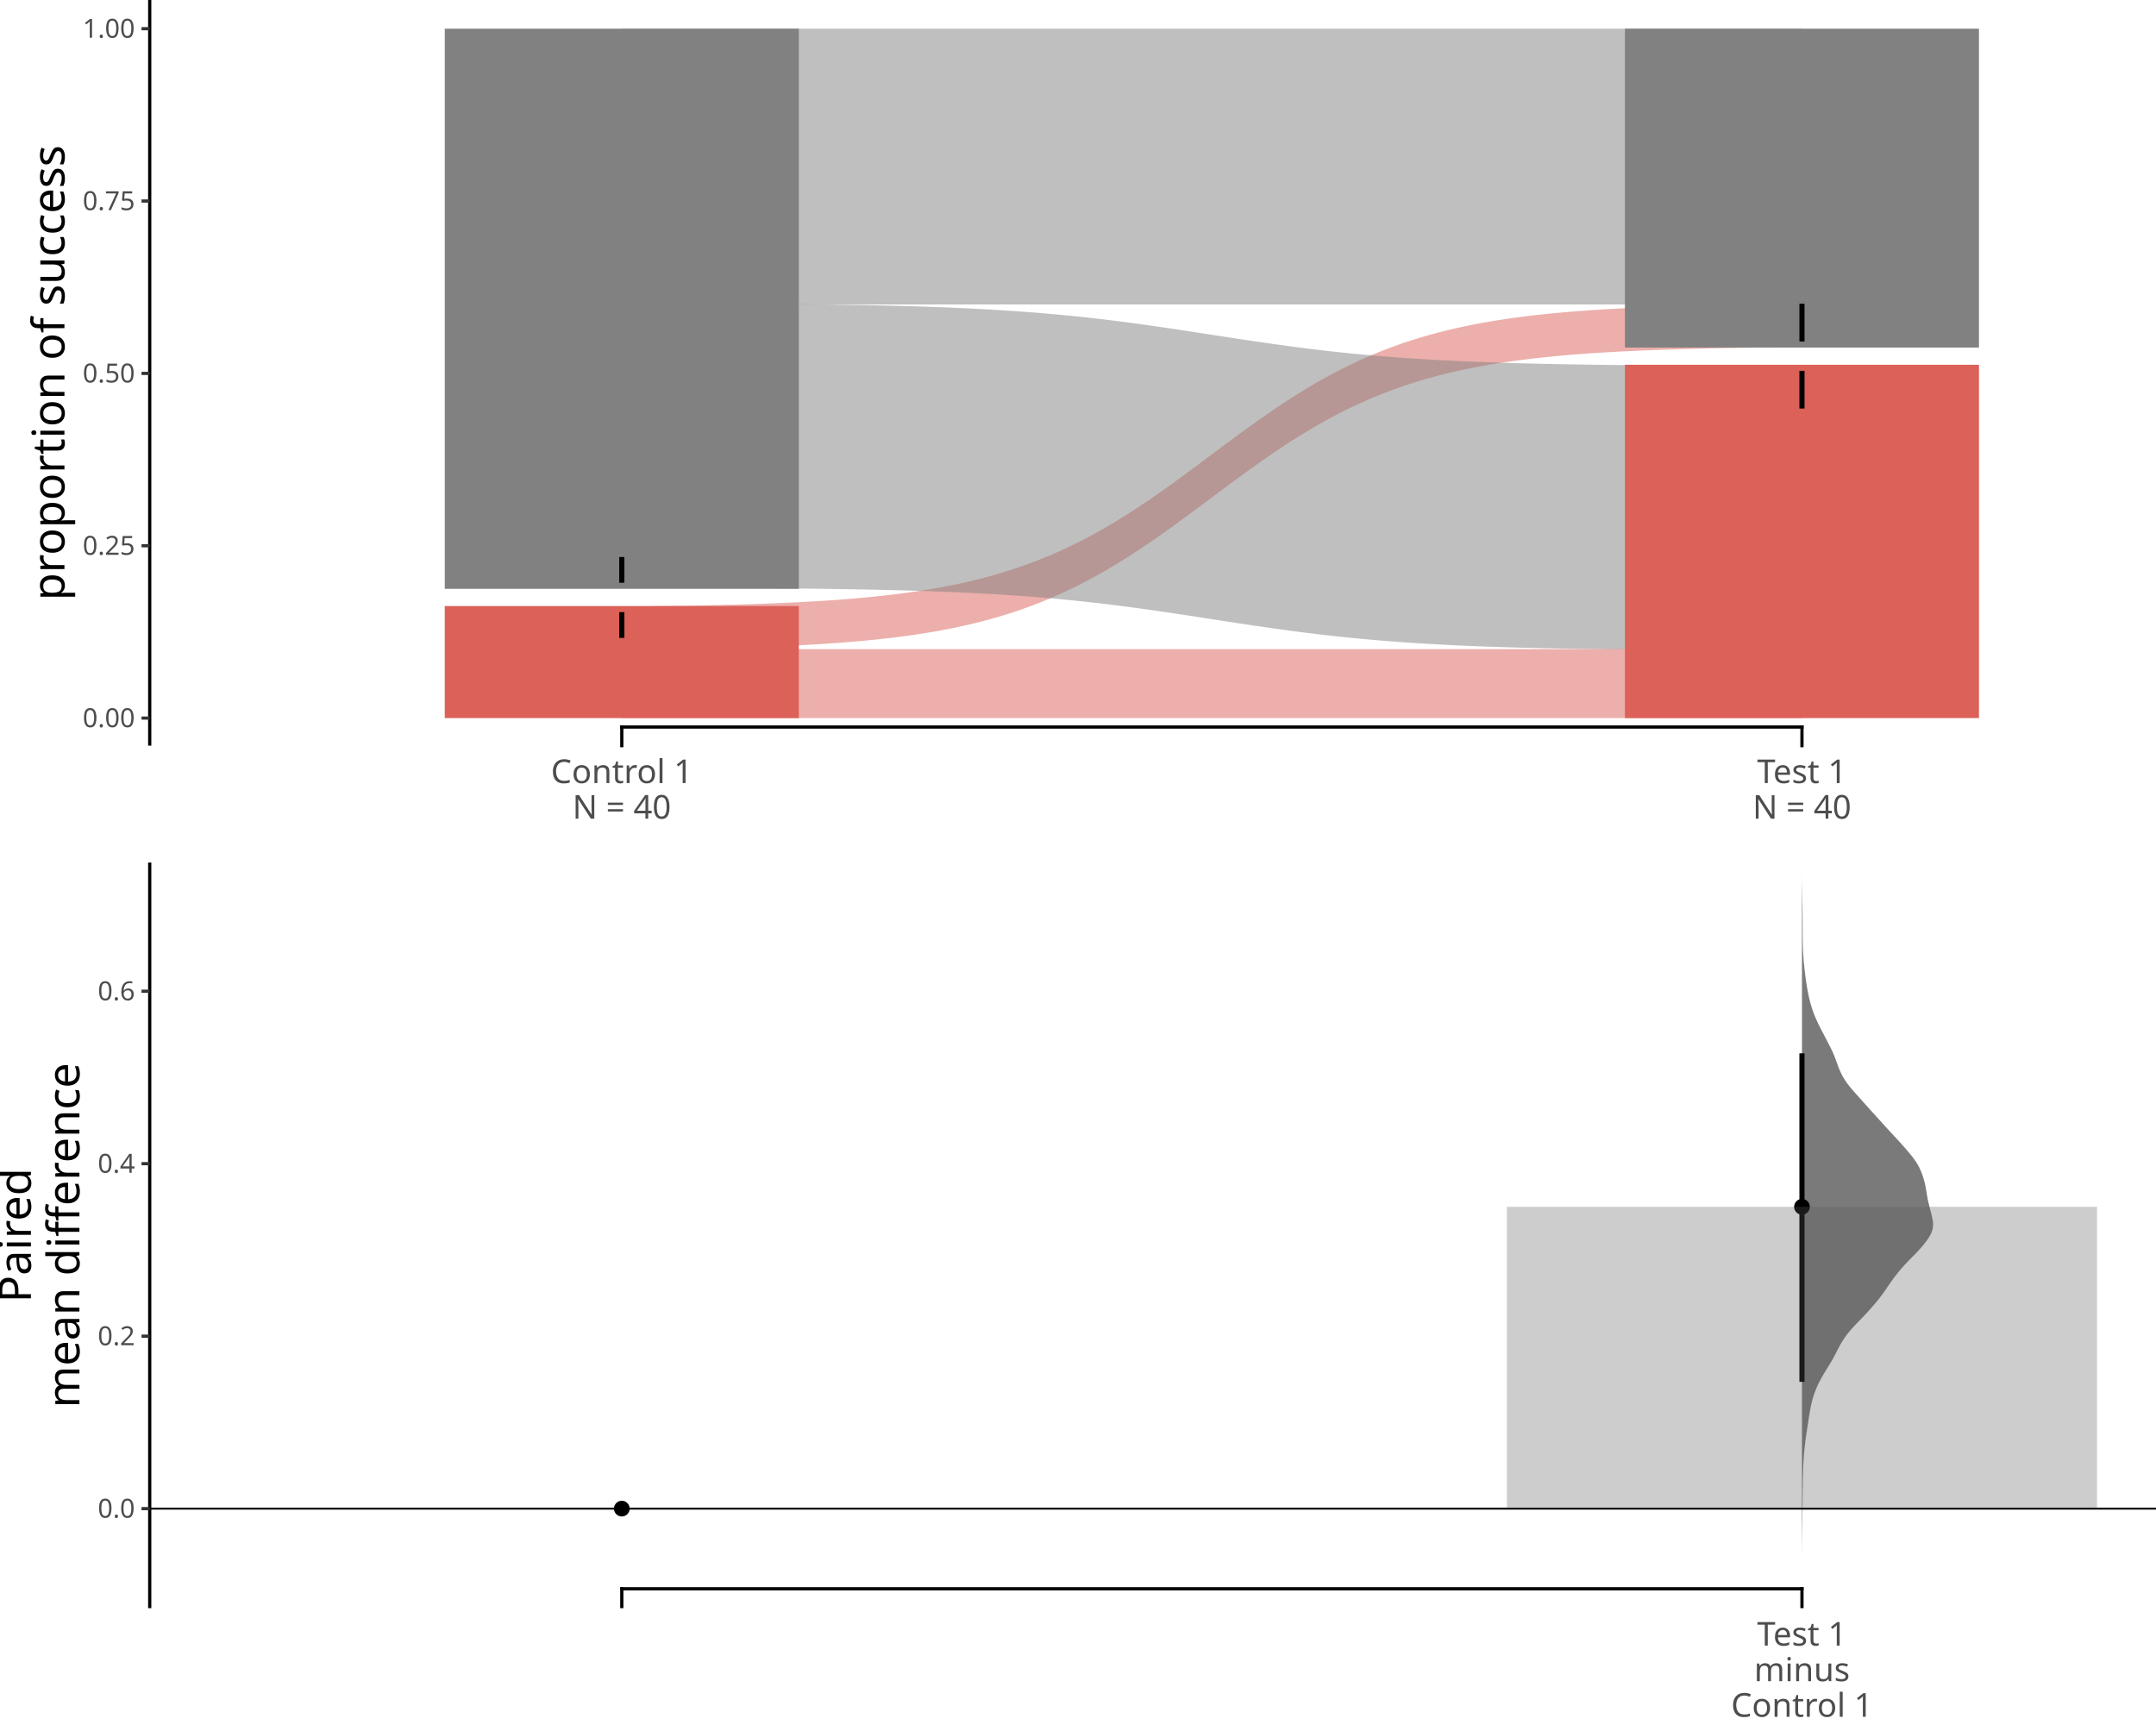
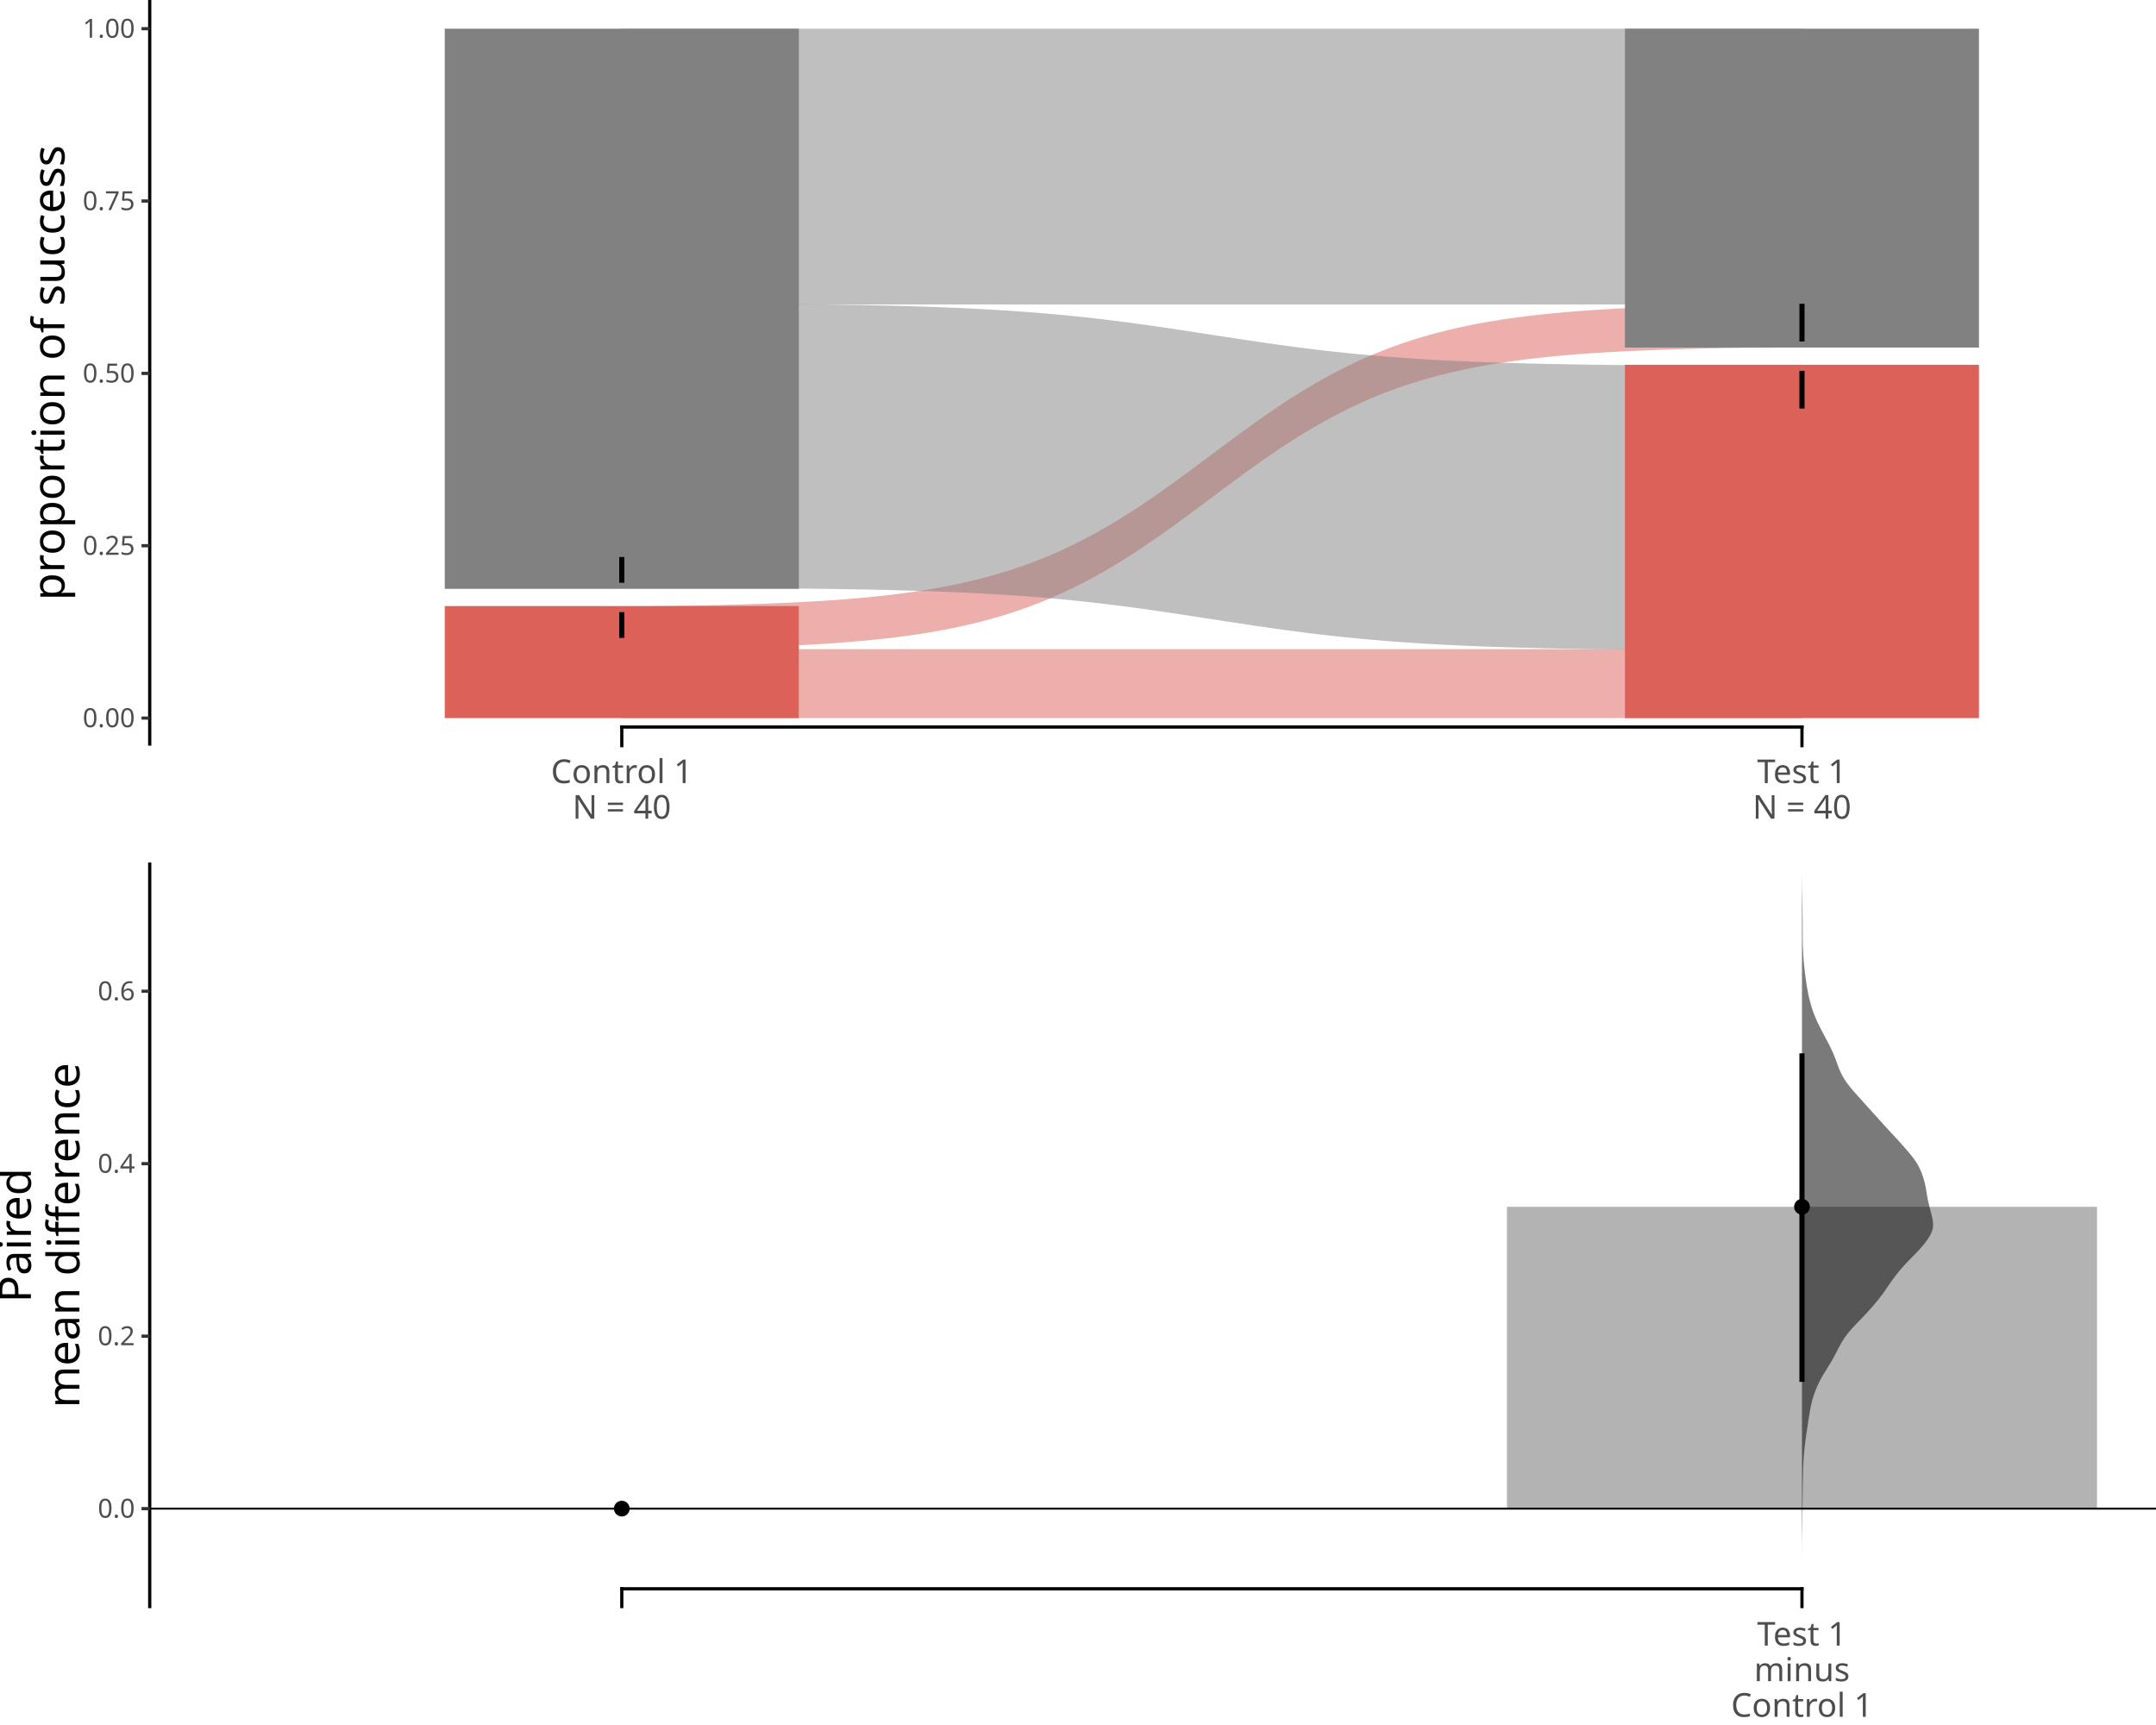
<svg xmlns="http://www.w3.org/2000/svg" class="svglite" data-engine-version="2.0" width="720.00pt" height="576.00pt" viewBox="0 0 720.00 576.00">
  <defs>
    <style type="text/css">
    .svglite line, .svglite polyline, .svglite polygon, .svglite path, .svglite rect, .svglite circle {
      fill: none;
      stroke: #000000;
      stroke-linecap: round;
      stroke-linejoin: round;
      stroke-miterlimit: 10.00;
    }
  </style>
  </defs>
  <rect width="100%" height="100%" style="stroke: none; fill: #FFFFFF;" />
  <defs>
    <clipPath id="cpMC4wMHw3MjAuMDB8MC4wMHw1NzYuMDA=">
      <rect x="0.00" y="0.00" width="720.00" height="576.00" />
    </clipPath>
  </defs>
  <g clip-path="url(#cpMC4wMHw3MjAuMDB8MC4wMHw1NzYuMDA=)">
</g>
  <defs>
    <clipPath id="cpMC4wMHw3MjAuMDB8MC4wMHwyODguMDA=">
      <rect x="0" y="0.00" width="720.00" height="288.00" />
    </clipPath>
  </defs>
  <g clip-path="url(#cpMC4wMHw3MjAuMDB8MC4wMHwyODguMDA=)">
    <rect x="0" y="0.00" width="720.00" height="288.00" style="stroke-width: 1.07; stroke: #FFFFFF; fill: #FFFFFF;" />
  </g>
  <g clip-path="url(#cpMC4wMHw3MjAuMDB8MC4wMHw1NzYuMDA=)">
    <rect x="50.00" y="-0" width="670.00" height="248.99" style="stroke-width: 1.07; stroke: none; fill: #FFFFFF;" />
    <polygon points="217.11,202.42 218.36,202.41 219.61,202.39 220.87,202.37 222.12,202.36 223.37,202.34 224.62,202.32 225.87,202.30 227.13,202.28 228.38,202.26 229.63,202.24 230.88,202.22 232.14,202.19 233.39,202.17 234.64,202.14 235.89,202.12 237.14,202.09 238.40,202.06 239.65,202.04 240.90,202.01 242.15,201.97 243.41,201.94 244.66,201.91 245.91,201.88 247.16,201.84 248.41,201.80 249.67,201.76 250.92,201.72 252.17,201.68 253.42,201.64 254.68,201.60 255.93,201.55 257.18,201.50 258.43,201.45 259.68,201.40 260.94,201.35 262.19,201.30 263.44,201.24 264.69,201.18 265.95,201.12 267.20,201.06 268.45,200.99 269.70,200.92 270.95,200.85 272.21,200.78 273.46,200.71 274.71,200.63 275.96,200.55 277.21,200.46 278.47,200.38 279.72,200.29 280.97,200.19 282.22,200.10 283.48,200.00 284.73,199.89 285.98,199.79 287.23,199.68 288.48,199.56 289.74,199.44 290.99,199.32 292.24,199.19 293.49,199.06 294.75,198.93 296.00,198.79 297.25,198.64 298.50,198.49 299.75,198.33 301.01,198.17 302.26,198.01 303.51,197.83 304.76,197.66 306.02,197.47 307.27,197.28 308.52,197.09 309.77,196.88 311.02,196.67 312.28,196.46 313.53,196.23 314.78,196.00 316.03,195.77 317.29,195.52 318.54,195.27 319.79,195.00 321.04,194.73 322.29,194.46 323.55,194.17 324.80,193.87 326.05,193.57 327.30,193.25 328.56,192.93 329.81,192.59 331.06,192.25 332.31,191.90 333.56,191.53 334.82,191.16 336.07,190.77 337.32,190.38 338.57,189.97 339.83,189.55 341.08,189.12 342.33,188.68 343.58,188.22 344.83,187.76 346.09,187.28 347.34,186.79 348.59,186.28 349.84,185.77 351.10,185.24 352.35,184.70 353.60,184.14 354.85,183.57 356.10,182.99 357.36,182.40 358.61,181.79 359.86,181.17 361.11,180.54 362.36,179.89 363.62,179.23 364.87,178.56 366.12,177.87 367.37,177.17 368.63,176.46 369.88,175.73 371.13,175.00 372.38,174.25 373.63,173.48 374.89,172.71 376.14,171.92 377.39,171.13 378.64,170.32 379.90,169.50 381.15,168.67 382.40,167.83 383.65,166.98 384.90,166.13 386.16,165.26 387.41,164.38 388.66,163.50 389.91,162.61 391.17,161.71 392.42,160.81 393.67,159.90 394.92,158.98 396.17,158.06 397.43,157.14 398.68,156.21 399.93,155.28 401.18,154.35 402.44,153.42 403.69,152.48 404.94,151.55 406.19,150.61 407.44,149.68 408.70,148.75 409.95,147.82 411.20,146.89 412.45,145.97 413.71,145.05 414.96,144.13 416.21,143.23 417.46,142.32 418.71,141.42 419.97,140.53 421.22,139.65 422.47,138.77 423.72,137.91 424.98,137.05 426.23,136.20 427.48,135.36 428.73,134.53 429.98,133.71 431.24,132.90 432.49,132.11 433.74,131.32 434.99,130.55 436.24,129.79 437.50,129.04 438.75,128.30 440.00,127.57 441.25,126.86 442.51,126.16 443.76,125.48 445.01,124.80 446.26,124.14 447.51,123.50 448.77,122.86 450.02,122.24 451.27,121.63 452.52,121.04 453.78,120.46 455.03,119.89 456.28,119.34 457.53,118.80 458.78,118.27 460.04,117.75 461.29,117.25 462.54,116.76 463.79,116.28 465.05,115.81 466.30,115.36 467.55,114.91 468.80,114.48 470.05,114.06 471.31,113.66 472.56,113.26 473.81,112.87 475.06,112.50 476.32,112.14 477.57,111.78 478.82,111.44 480.07,111.10 481.32,110.78 482.58,110.47 483.83,110.16 485.08,109.86 486.33,109.58 487.59,109.30 488.84,109.03 490.09,108.77 491.34,108.51 492.59,108.27 493.85,108.03 495.10,107.80 496.35,107.57 497.60,107.36 498.86,107.15 500.11,106.95 501.36,106.75 502.61,106.56 503.86,106.38 505.12,106.20 506.37,106.03 507.62,105.86 508.87,105.70 510.13,105.54 511.38,105.39 512.63,105.25 513.88,105.11 515.13,104.97 516.39,104.84 517.64,104.71 518.89,104.59 520.14,104.47 521.39,104.36 522.65,104.25 523.90,104.14 525.15,104.04 526.40,103.94 527.66,103.84 528.91,103.75 530.16,103.66 531.41,103.57 532.66,103.49 533.92,103.41 535.17,103.33 536.42,103.25 537.67,103.18 538.93,103.11 540.18,103.04 541.43,102.98 542.68,102.91 543.93,102.85 545.19,102.79 546.44,102.74 547.69,102.68 548.94,102.63 550.20,102.58 551.45,102.53 552.70,102.48 553.95,102.44 555.20,102.39 556.46,102.35 557.71,102.31 558.96,102.27 560.21,102.23 561.47,102.19 562.72,102.16 563.97,102.12 565.22,102.09 566.47,102.06 567.73,102.03 568.98,102.00 570.23,101.97 571.48,101.94 572.74,101.91 573.99,101.89 575.24,101.86 576.49,101.84 577.74,101.82 579.00,101.79 580.25,101.77 581.50,101.75 582.75,101.73 584.01,101.71 585.26,101.70 586.51,101.68 587.76,101.66 589.01,101.64 590.27,101.63 591.52,101.61 591.52,116.00 590.27,116.02 589.01,116.03 587.76,116.05 586.51,116.07 585.26,116.08 584.01,116.10 582.75,116.12 581.50,116.14 580.25,116.16 579.00,116.18 577.74,116.21 576.49,116.23 575.24,116.25 573.99,116.28 572.74,116.30 571.48,116.33 570.23,116.36 568.98,116.39 567.73,116.42 566.47,116.45 565.22,116.48 563.97,116.51 562.72,116.55 561.47,116.58 560.21,116.62 558.96,116.66 557.71,116.70 556.46,116.74 555.20,116.78 553.95,116.82 552.70,116.87 551.45,116.92 550.20,116.97 548.94,117.02 547.69,117.07 546.44,117.12 545.19,117.18 543.93,117.24 542.68,117.30 541.43,117.36 540.18,117.43 538.93,117.50 537.67,117.57 536.42,117.64 535.17,117.72 533.92,117.79 532.66,117.87 531.41,117.96 530.16,118.04 528.91,118.13 527.66,118.23 526.40,118.32 525.15,118.42 523.90,118.53 522.65,118.63 521.39,118.74 520.14,118.86 518.89,118.98 517.64,119.10 516.39,119.23 515.13,119.36 513.88,119.49 512.63,119.64 511.38,119.78 510.13,119.93 508.87,120.09 507.62,120.25 506.37,120.41 505.12,120.59 503.86,120.76 502.61,120.95 501.36,121.14 500.11,121.33 498.86,121.54 497.60,121.75 496.35,121.96 495.10,122.19 493.85,122.42 492.59,122.65 491.34,122.90 490.09,123.15 488.84,123.42 487.59,123.69 486.33,123.96 485.08,124.25 483.83,124.55 482.58,124.85 481.32,125.17 480.07,125.49 478.82,125.83 477.57,126.17 476.32,126.52 475.06,126.89 473.81,127.26 472.56,127.65 471.31,128.04 470.05,128.45 468.80,128.87 467.55,129.30 466.30,129.74 465.05,130.20 463.79,130.67 462.54,131.14 461.29,131.63 460.04,132.14 458.78,132.65 457.53,133.18 456.28,133.73 455.03,134.28 453.78,134.85 452.52,135.43 451.27,136.02 450.02,136.63 448.77,137.25 447.51,137.88 446.26,138.53 445.01,139.19 443.76,139.86 442.51,140.55 441.25,141.25 440.00,141.96 438.75,142.69 437.50,143.42 436.24,144.17 434.99,144.94 433.74,145.71 432.49,146.50 431.24,147.29 429.98,148.10 428.73,148.92 427.48,149.75 426.23,150.59 424.98,151.44 423.72,152.30 422.47,153.16 421.22,154.04 419.97,154.92 418.71,155.81 417.46,156.71 416.21,157.61 414.96,158.52 413.71,159.44 412.45,160.36 411.20,161.28 409.95,162.21 408.70,163.14 407.44,164.07 406.19,165.00 404.94,165.94 403.69,166.87 402.44,167.81 401.18,168.74 399.93,169.67 398.68,170.60 397.43,171.53 396.17,172.45 394.92,173.37 393.67,174.29 392.42,175.20 391.17,176.10 389.91,177.00 388.66,177.89 387.41,178.77 386.16,179.65 384.90,180.51 383.65,181.37 382.40,182.22 381.15,183.06 379.90,183.89 378.64,184.71 377.39,185.52 376.14,186.31 374.89,187.10 373.63,187.87 372.38,188.63 371.13,189.38 369.88,190.12 368.63,190.85 367.37,191.56 366.12,192.26 364.87,192.94 363.62,193.62 362.36,194.28 361.11,194.92 359.86,195.56 358.61,196.18 357.36,196.79 356.10,197.38 354.85,197.96 353.60,198.53 352.35,199.08 351.10,199.63 349.84,200.15 348.59,200.67 347.34,201.17 346.09,201.66 344.83,202.14 343.58,202.61 342.33,203.06 341.08,203.51 339.83,203.94 338.57,204.36 337.32,204.76 336.07,205.16 334.82,205.55 333.56,205.92 332.31,206.29 331.06,206.64 329.81,206.98 328.56,207.32 327.30,207.64 326.05,207.96 324.80,208.26 323.55,208.56 322.29,208.84 321.04,209.12 319.79,209.39 318.54,209.65 317.29,209.91 316.03,210.15 314.78,210.39 313.53,210.62 312.28,210.85 311.02,211.06 309.77,211.27 308.52,211.47 307.27,211.67 306.02,211.86 304.76,212.04 303.51,212.22 302.26,212.39 301.01,212.56 299.75,212.72 298.50,212.88 297.25,213.03 296.00,213.17 294.75,213.31 293.49,213.45 292.24,213.58 290.99,213.71 289.74,213.83 288.48,213.95 287.23,214.06 285.98,214.17 284.73,214.28 283.48,214.38 282.22,214.48 280.97,214.58 279.72,214.67 278.47,214.76 277.21,214.85 275.96,214.93 274.71,215.01 273.46,215.09 272.21,215.17 270.95,215.24 269.70,215.31 268.45,215.38 267.20,215.44 265.95,215.51 264.69,215.57 263.44,215.63 262.19,215.68 260.94,215.74 259.68,215.79 258.43,215.84 257.18,215.89 255.93,215.94 254.68,215.98 253.42,216.03 252.17,216.07 250.92,216.11 249.67,216.15 248.41,216.19 247.16,216.23 245.91,216.26 244.66,216.30 243.41,216.33 242.15,216.36 240.90,216.39 239.65,216.42 238.40,216.45 237.14,216.48 235.89,216.51 234.64,216.53 233.39,216.56 232.14,216.58 230.88,216.60 229.63,216.63 228.38,216.65 227.13,216.67 225.87,216.69 224.62,216.71 223.37,216.73 222.12,216.74 220.87,216.76 219.61,216.78 218.36,216.79 217.11,216.81 " style="stroke-width: 0.75; stroke: none; fill: #DB6159; fill-opacity: 0.50;" />
    <polygon points="217.11,101.28 218.36,101.29 219.61,101.29 220.87,101.29 222.12,101.30 223.37,101.30 224.62,101.31 225.87,101.31 227.13,101.31 228.38,101.32 229.63,101.32 230.88,101.33 232.14,101.33 233.39,101.34 234.64,101.34 235.89,101.35 237.14,101.35 238.40,101.36 239.65,101.36 240.90,101.37 242.15,101.38 243.41,101.38 244.66,101.39 245.91,101.40 247.16,101.40 248.41,101.41 249.67,101.42 250.92,101.43 252.17,101.44 253.42,101.45 254.68,101.45 255.93,101.46 257.18,101.47 258.43,101.48 259.68,101.49 260.94,101.51 262.19,101.52 263.44,101.53 264.69,101.54 265.95,101.55 267.20,101.57 268.45,101.58 269.70,101.59 270.95,101.61 272.21,101.62 273.46,101.64 274.71,101.66 275.96,101.67 277.21,101.69 278.47,101.71 279.72,101.73 280.97,101.75 282.22,101.77 283.48,101.79 284.73,101.81 285.98,101.83 287.23,101.85 288.48,101.88 289.74,101.90 290.99,101.93 292.24,101.95 293.49,101.98 294.75,102.01 296.00,102.04 297.25,102.07 298.50,102.10 299.75,102.13 301.01,102.16 302.26,102.20 303.51,102.23 304.76,102.27 306.02,102.31 307.27,102.35 308.52,102.39 309.77,102.43 311.02,102.48 312.28,102.52 313.53,102.57 314.78,102.61 316.03,102.66 317.29,102.71 318.54,102.77 319.79,102.82 321.04,102.88 322.29,102.93 323.55,102.99 324.80,103.06 326.05,103.12 327.30,103.18 328.56,103.25 329.81,103.32 331.06,103.39 332.31,103.47 333.56,103.54 334.82,103.62 336.07,103.70 337.32,103.78 338.57,103.86 339.83,103.95 341.08,104.04 342.33,104.13 343.58,104.23 344.83,104.32 346.09,104.42 347.34,104.52 348.59,104.63 349.84,104.74 351.10,104.85 352.35,104.96 353.60,105.07 354.85,105.19 356.10,105.31 357.36,105.43 358.61,105.56 359.86,105.69 361.11,105.82 362.36,105.95 363.62,106.09 364.87,106.23 366.12,106.37 367.37,106.52 368.63,106.66 369.88,106.82 371.13,106.97 372.38,107.12 373.63,107.28 374.89,107.44 376.14,107.60 377.39,107.77 378.64,107.94 379.90,108.11 381.15,108.28 382.40,108.45 383.65,108.63 384.90,108.81 386.16,108.99 387.41,109.17 388.66,109.35 389.91,109.54 391.17,109.72 392.42,109.91 393.67,110.10 394.92,110.29 396.17,110.48 397.43,110.67 398.68,110.86 399.93,111.05 401.18,111.25 402.44,111.44 403.69,111.63 404.94,111.83 406.19,112.02 407.44,112.21 408.70,112.41 409.95,112.60 411.20,112.79 412.45,112.98 413.71,113.17 414.96,113.36 416.21,113.55 417.46,113.74 418.71,113.93 419.97,114.11 421.22,114.29 422.47,114.47 423.72,114.65 424.98,114.83 426.23,115.01 427.48,115.18 428.73,115.35 429.98,115.52 431.24,115.69 432.49,115.86 433.74,116.02 434.99,116.18 436.24,116.34 437.50,116.49 438.75,116.65 440.00,116.80 441.25,116.94 442.51,117.09 443.76,117.23 445.01,117.37 446.26,117.51 447.51,117.64 448.77,117.77 450.02,117.90 451.27,118.03 452.52,118.15 453.78,118.27 455.03,118.39 456.28,118.50 457.53,118.62 458.78,118.72 460.04,118.83 461.29,118.94 462.54,119.04 463.79,119.14 465.05,119.23 466.30,119.33 467.55,119.42 468.80,119.51 470.05,119.60 471.31,119.68 472.56,119.76 473.81,119.84 475.06,119.92 476.32,120.00 477.57,120.07 478.82,120.14 480.07,120.21 481.32,120.28 482.58,120.34 483.83,120.40 485.08,120.47 486.33,120.53 487.59,120.58 488.84,120.64 490.09,120.69 491.34,120.75 492.59,120.80 493.85,120.85 495.10,120.89 496.35,120.94 497.60,120.99 498.86,121.03 500.11,121.07 501.36,121.11 502.61,121.15 503.86,121.19 505.12,121.23 506.37,121.26 507.62,121.30 508.87,121.33 510.13,121.36 511.38,121.39 512.63,121.42 513.88,121.45 515.13,121.48 516.39,121.51 517.64,121.53 518.89,121.56 520.14,121.58 521.39,121.61 522.65,121.63 523.90,121.65 525.15,121.67 526.40,121.69 527.66,121.71 528.91,121.73 530.16,121.75 531.41,121.77 532.66,121.79 533.92,121.80 535.17,121.82 536.42,121.84 537.67,121.85 538.93,121.87 540.18,121.88 541.43,121.89 542.68,121.91 543.93,121.92 545.19,121.93 546.44,121.94 547.69,121.95 548.94,121.97 550.20,121.98 551.45,121.99 552.70,122.00 553.95,122.01 555.20,122.02 556.46,122.02 557.71,122.03 558.96,122.04 560.21,122.05 561.47,122.06 562.72,122.06 563.97,122.07 565.22,122.08 566.47,122.08 567.73,122.09 568.98,122.10 570.23,122.10 571.48,122.11 572.74,122.11 573.99,122.12 575.24,122.12 576.49,122.13 577.74,122.13 579.00,122.14 580.25,122.14 581.50,122.15 582.75,122.15 584.01,122.16 585.26,122.16 586.51,122.16 587.76,122.17 589.01,122.17 590.27,122.17 591.52,122.18 591.52,217.14 590.27,217.13 589.01,217.13 587.76,217.13 586.51,217.12 585.26,217.12 584.01,217.12 582.75,217.11 581.50,217.11 580.25,217.10 579.00,217.10 577.74,217.09 576.49,217.09 575.24,217.08 573.99,217.08 572.74,217.07 571.48,217.07 570.23,217.06 568.98,217.06 567.73,217.05 566.47,217.04 565.22,217.04 563.97,217.03 562.72,217.02 561.47,217.02 560.21,217.01 558.96,217.00 557.71,216.99 556.46,216.98 555.20,216.97 553.95,216.97 552.70,216.96 551.45,216.95 550.20,216.94 548.94,216.93 547.69,216.91 546.44,216.90 545.19,216.89 543.93,216.88 542.68,216.87 541.43,216.85 540.18,216.84 538.93,216.83 537.67,216.81 536.42,216.80 535.17,216.78 533.92,216.76 532.66,216.75 531.41,216.73 530.16,216.71 528.91,216.69 527.66,216.67 526.40,216.65 525.15,216.63 523.90,216.61 522.65,216.59 521.39,216.57 520.14,216.54 518.89,216.52 517.64,216.49 516.39,216.47 515.13,216.44 513.88,216.41 512.63,216.38 511.38,216.35 510.13,216.32 508.87,216.29 507.62,216.26 506.37,216.22 505.12,216.19 503.86,216.15 502.61,216.11 501.36,216.07 500.11,216.03 498.86,215.99 497.60,215.95 496.35,215.90 495.10,215.85 493.85,215.81 492.59,215.76 491.34,215.71 490.09,215.65 488.84,215.60 487.59,215.54 486.33,215.49 485.08,215.43 483.83,215.36 482.58,215.30 481.32,215.24 480.07,215.17 478.82,215.10 477.57,215.03 476.32,214.96 475.06,214.88 473.81,214.80 472.56,214.72 471.31,214.64 470.05,214.56 468.80,214.47 467.55,214.38 466.30,214.29 465.05,214.19 463.79,214.10 462.54,214.00 461.29,213.90 460.04,213.79 458.78,213.68 457.53,213.58 456.28,213.46 455.03,213.35 453.78,213.23 452.52,213.11 451.27,212.99 450.02,212.86 448.77,212.73 447.51,212.60 446.26,212.47 445.01,212.33 443.76,212.19 442.51,212.05 441.25,211.90 440.00,211.76 438.75,211.61 437.50,211.45 436.24,211.30 434.99,211.14 433.74,210.98 432.49,210.82 431.24,210.65 429.98,210.48 428.73,210.31 427.48,210.14 426.23,209.97 424.98,209.79 423.72,209.61 422.47,209.43 421.22,209.25 419.97,209.07 418.71,208.89 417.46,208.70 416.21,208.51 414.96,208.32 413.71,208.13 412.45,207.94 411.20,207.75 409.95,207.56 408.70,207.37 407.44,207.17 406.19,206.98 404.94,206.79 403.69,206.59 402.44,206.40 401.18,206.21 399.93,206.01 398.68,205.82 397.43,205.63 396.17,205.44 394.92,205.25 393.67,205.06 392.42,204.87 391.17,204.68 389.91,204.49 388.66,204.31 387.41,204.13 386.16,203.95 384.90,203.77 383.65,203.59 382.40,203.41 381.15,203.24 379.90,203.07 378.64,202.90 377.39,202.73 376.14,202.56 374.89,202.40 373.63,202.24 372.38,202.08 371.13,201.93 369.88,201.77 368.63,201.62 367.37,201.48 366.12,201.33 364.87,201.19 363.62,201.05 362.36,200.91 361.11,200.78 359.86,200.65 358.61,200.52 357.36,200.39 356.10,200.27 354.85,200.15 353.60,200.03 352.35,199.92 351.10,199.81 349.84,199.70 348.59,199.59 347.34,199.48 346.09,199.38 344.83,199.28 343.58,199.19 342.33,199.09 341.08,199.00 339.83,198.91 338.57,198.82 337.32,198.74 336.07,198.66 334.82,198.58 333.56,198.50 332.31,198.42 331.06,198.35 329.81,198.28 328.56,198.21 327.30,198.14 326.05,198.08 324.80,198.02 323.55,197.95 322.29,197.89 321.04,197.84 319.79,197.78 318.54,197.73 317.29,197.67 316.03,197.62 314.78,197.57 313.53,197.53 312.28,197.48 311.02,197.43 309.77,197.39 308.52,197.35 307.27,197.31 306.02,197.27 304.76,197.23 303.51,197.19 302.26,197.16 301.01,197.12 299.75,197.09 298.50,197.06 297.25,197.03 296.00,197.00 294.75,196.97 293.49,196.94 292.24,196.91 290.99,196.89 289.74,196.86 288.48,196.84 287.23,196.81 285.98,196.79 284.73,196.77 283.48,196.75 282.22,196.73 280.97,196.71 279.72,196.69 278.47,196.67 277.21,196.65 275.96,196.63 274.71,196.62 273.46,196.60 272.21,196.58 270.95,196.57 269.70,196.55 268.45,196.54 267.20,196.53 265.95,196.51 264.69,196.50 263.44,196.49 262.19,196.48 260.94,196.47 259.68,196.45 258.43,196.44 257.18,196.43 255.93,196.42 254.68,196.41 253.42,196.41 252.17,196.40 250.92,196.39 249.67,196.38 248.41,196.37 247.16,196.36 245.91,196.36 244.66,196.35 243.41,196.34 242.15,196.34 240.90,196.33 239.65,196.32 238.40,196.32 237.14,196.31 235.89,196.31 234.64,196.30 233.39,196.30 232.14,196.29 230.88,196.29 229.63,196.28 228.38,196.28 227.13,196.27 225.87,196.27 224.62,196.27 223.37,196.26 222.12,196.26 220.87,196.25 219.61,196.25 218.36,196.25 217.11,196.24 " style="stroke-width: 0.75; stroke: none; fill: #818181; fill-opacity: 0.50;" />
    <polygon points="207.65,216.76 601.77,216.76 601.77,239.78 207.65,239.78 " style="stroke-width: 0.75; stroke: none; fill: #DB6159; fill-opacity: 0.50;" />
    <polygon points="207.65,9.58 601.77,9.58 601.77,101.66 207.65,101.66 " style="stroke-width: 0.75; stroke: none; fill: #818181; fill-opacity: 0.50;" />
    <polygon points="148.53,9.58 266.77,9.58 266.77,196.62 148.53,196.62 " style="stroke-width: 0.75; stroke: none; fill: #818181;" />
    <polygon points="542.65,9.58 660.88,9.58 660.88,116.05 542.65,116.05 " style="stroke-width: 0.75; stroke: none; fill: #818181;" />
    <polygon points="148.53,202.37 266.77,202.37 266.77,239.78 148.53,239.78 " style="stroke-width: 0.75; stroke: none; fill: #DB6159;" />
    <polygon points="542.65,121.80 660.88,121.80 660.88,239.78 542.65,239.78 " style="stroke-width: 0.75; stroke: none; fill: #DB6159;" />
    <line x1="207.65" y1="193.74" x2="207.65" y2="186.84" style="stroke-width: 1.71; stroke-linecap: square;" />
    <line x1="601.77" y1="113.17" x2="601.77" y2="102.29" style="stroke-width: 1.71; stroke-linecap: square;" />
    <line x1="207.65" y1="205.25" x2="207.65" y2="212.15" style="stroke-width: 1.71; stroke-linecap: square;" />
    <line x1="601.77" y1="124.68" x2="601.77" y2="135.56" style="stroke-width: 1.71; stroke-linecap: square;" />
    <line x1="207.65" y1="242.77" x2="601.77" y2="242.77" style="stroke-width: 1.07; stroke-linecap: square;" />
    <line x1="207.65" y1="242.77" x2="207.65" y2="248.99" style="stroke-width: 1.07; stroke-linecap: square;" />
    <line x1="601.77" y1="242.77" x2="601.77" y2="248.99" style="stroke-width: 1.07; stroke-linecap: square;" />
    <polyline points="50.00,248.99 50.00,0.00 " style="stroke-width: 1.07; stroke-linecap: butt;" />
    <text x="45.07" y="242.81" text-anchor="end" style="font-size: 8.80px; fill: #4D4D4D; font-family: sans;" textLength="17.13px" lengthAdjust="spacingAndGlyphs">0.00</text>
    <text x="45.07" y="185.26" text-anchor="end" style="font-size: 8.80px; fill: #4D4D4D; font-family: sans;" textLength="17.13px" lengthAdjust="spacingAndGlyphs">0.25</text>
    <text x="45.07" y="127.71" text-anchor="end" style="font-size: 8.80px; fill: #4D4D4D; font-family: sans;" textLength="17.13px" lengthAdjust="spacingAndGlyphs">0.50</text>
    <text x="45.07" y="70.16" text-anchor="end" style="font-size: 8.80px; fill: #4D4D4D; font-family: sans;" textLength="17.13px" lengthAdjust="spacingAndGlyphs">0.75</text>
    <text x="45.07" y="12.60" text-anchor="end" style="font-size: 8.80px; fill: #4D4D4D; font-family: sans;" textLength="17.13px" lengthAdjust="spacingAndGlyphs">1.00</text>
    <polyline points="47.26,239.78 50.00,239.78 " style="stroke-width: 1.07; stroke: #333333; stroke-linecap: butt;" />
    <polyline points="47.26,182.23 50.00,182.23 " style="stroke-width: 1.07; stroke: #333333; stroke-linecap: butt;" />
    <polyline points="47.26,124.68 50.00,124.68 " style="stroke-width: 1.07; stroke: #333333; stroke-linecap: butt;" />
    <polyline points="47.26,67.13 50.00,67.13 " style="stroke-width: 1.07; stroke: #333333; stroke-linecap: butt;" />
    <polyline points="47.26,9.58 50.00,9.58 " style="stroke-width: 1.07; stroke: #333333; stroke-linecap: butt;" />
    <text x="207.65" y="261.49" text-anchor="middle" style="font-size: 11.00px; fill: #4D4D4D; font-family: sans;" textLength="44.64px" lengthAdjust="spacingAndGlyphs">Control 1</text>
    <text x="207.65" y="273.37" text-anchor="middle" style="font-size: 11.00px; fill: #4D4D4D; font-family: sans;" textLength="32.72px" lengthAdjust="spacingAndGlyphs">N = 40</text>
    <text x="601.77" y="261.49" text-anchor="middle" style="font-size: 11.00px; fill: #4D4D4D; font-family: sans;" textLength="30.57px" lengthAdjust="spacingAndGlyphs">Test 1</text>
    <text x="601.77" y="273.37" text-anchor="middle" style="font-size: 11.00px; fill: #4D4D4D; font-family: sans;" textLength="32.72px" lengthAdjust="spacingAndGlyphs">N = 40</text>
    <text transform="translate(21.52,124.50) rotate(-90)" text-anchor="middle" style="font-size: 15.00px; font-family: sans;" textLength="142.61px" lengthAdjust="spacingAndGlyphs">proportion of success</text>
  </g>
  <defs>
    <clipPath id="cpMC4wMHw3MjAuMDB8Mjg4LjAwfDU3Ni4wMA==">
      <rect x="0.00" y="288.00" width="720.00" height="288.00" />
    </clipPath>
  </defs>
  <g clip-path="url(#cpMC4wMHw3MjAuMDB8Mjg4LjAwfDU3Ni4wMA==)">
    <rect x="0.00" y="288.00" width="720.00" height="288.00" style="stroke-width: 1.07; stroke: #FFFFFF; fill: #FFFFFF;" />
  </g>
  <g clip-path="url(#cpMC4wMHw3MjAuMDB8MC4wMHw1NzYuMDA=)">
</g>
  <defs>
    <clipPath id="cpNTAuMDB8NzIwLjAwfDI4OC4wMHw1MzYuOTk=">
      <rect x="50.00" y="288.00" width="670.00" height="248.99" />
    </clipPath>
  </defs>
  <g clip-path="url(#cpNTAuMDB8NzIwLjAwfDI4OC4wMHw1MzYuOTk=)">
    <rect x="50.00" y="288.00" width="670.00" height="248.99" style="stroke-width: 1.07; stroke: none; fill: #FFFFFF;" />
    <polygon points="601.77,525.13 601.77,524.67 601.77,524.21 601.77,523.74 601.77,523.28 601.77,522.81 601.77,522.35 601.77,521.89 601.77,521.42 601.77,520.96 601.77,520.49 601.77,520.03 601.78,519.57 601.78,519.10 601.78,518.64 601.78,518.17 601.79,517.71 601.79,517.24 601.79,516.78 601.80,516.32 601.80,515.85 601.80,515.39 601.81,514.92 601.81,514.46 601.82,514.00 601.82,513.53 601.83,513.07 601.83,512.60 601.84,512.14 601.85,511.68 601.85,511.21 601.86,510.75 601.86,510.28 601.87,509.82 601.87,509.36 601.88,508.89 601.88,508.43 601.89,507.96 601.90,507.50 601.90,507.04 601.91,506.57 601.91,506.11 601.92,505.64 601.92,505.18 601.93,504.72 601.94,504.25 601.94,503.79 601.95,503.32 601.95,502.86 601.96,502.39 601.96,501.93 601.97,501.47 601.98,501.00 601.98,500.54 601.99,500.07 601.99,499.61 602.00,499.15 602.00,498.68 602.01,498.22 602.02,497.75 602.02,497.29 602.03,496.83 602.04,496.36 602.04,495.90 602.05,495.43 602.06,494.97 602.06,494.51 602.07,494.04 602.08,493.58 602.09,493.11 602.10,492.65 602.11,492.19 602.13,491.72 602.14,491.26 602.15,490.79 602.17,490.33 602.19,489.87 602.21,489.40 602.23,488.94 602.26,488.47 602.28,488.01 602.31,487.55 602.34,487.08 602.37,486.62 602.41,486.15 602.44,485.69 602.48,485.22 602.52,484.76 602.56,484.30 602.61,483.83 602.66,483.37 602.71,482.90 602.76,482.44 602.82,481.98 602.87,481.51 602.93,481.05 602.99,480.58 603.06,480.12 603.12,479.66 603.19,479.19 603.26,478.73 603.33,478.26 603.40,477.80 603.47,477.34 603.54,476.87 603.61,476.41 603.68,475.94 603.75,475.48 603.82,475.02 603.89,474.55 603.96,474.09 604.03,473.62 604.10,473.16 604.18,472.70 604.25,472.23 604.33,471.77 604.41,471.30 604.49,470.84 604.58,470.37 604.67,469.91 604.76,469.45 604.87,468.98 604.97,468.52 605.09,468.05 605.21,467.59 605.33,467.13 605.47,466.66 605.61,466.20 605.76,465.73 605.92,465.27 606.09,464.81 606.27,464.34 606.45,463.88 606.65,463.41 606.85,462.95 607.06,462.49 607.28,462.02 607.51,461.56 607.75,461.09 607.99,460.63 608.24,460.17 608.50,459.70 608.77,459.24 609.04,458.77 609.32,458.31 609.60,457.85 609.89,457.38 610.17,456.92 610.46,456.45 610.75,455.99 611.03,455.53 611.31,455.06 611.59,454.60 611.86,454.13 612.12,453.67 612.37,453.20 612.62,452.74 612.87,452.28 613.11,451.81 613.35,451.35 613.59,450.88 613.82,450.42 614.07,449.96 614.32,449.49 614.57,449.03 614.84,448.56 615.11,448.10 615.39,447.64 615.69,447.17 616.00,446.71 616.33,446.24 616.67,445.78 617.03,445.32 617.40,444.85 617.79,444.39 618.18,443.92 618.60,443.46 619.02,443.00 619.46,442.53 619.90,442.07 620.35,441.60 620.80,441.14 621.25,440.68 621.70,440.21 622.15,439.75 622.59,439.28 623.03,438.82 623.46,438.35 623.88,437.89 624.30,437.43 624.72,436.96 625.12,436.50 625.53,436.03 625.92,435.57 626.32,435.11 626.70,434.64 627.08,434.18 627.45,433.71 627.82,433.25 628.17,432.79 628.52,432.32 628.86,431.86 629.19,431.39 629.52,430.93 629.84,430.47 630.16,430.00 630.47,429.54 630.79,429.07 631.11,428.61 631.43,428.15 631.76,427.68 632.09,427.22 632.43,426.75 632.78,426.29 633.14,425.83 633.50,425.36 633.87,424.90 634.25,424.43 634.64,423.97 635.04,423.51 635.45,423.04 635.87,422.58 636.29,422.11 636.73,421.65 637.17,421.18 637.62,420.72 638.08,420.26 638.54,419.79 638.99,419.33 639.45,418.86 639.90,418.40 640.34,417.94 640.77,417.47 641.19,417.01 641.60,416.54 642.00,416.08 642.39,415.62 642.76,415.15 643.11,414.69 643.46,414.22 643.78,413.76 644.09,413.30 644.37,412.83 644.63,412.37 644.86,411.90 645.06,411.44 645.23,410.98 645.37,410.51 645.47,410.05 645.53,409.58 645.56,409.12 645.55,408.66 645.53,408.19 645.47,407.73 645.40,407.26 645.31,406.80 645.21,406.33 645.10,405.87 644.99,405.41 644.87,404.94 644.75,404.48 644.63,404.01 644.51,403.55 644.39,403.09 644.27,402.62 644.16,402.16 644.05,401.69 643.94,401.23 643.84,400.77 643.75,400.30 643.66,399.84 643.57,399.37 643.49,398.91 643.42,398.45 643.34,397.98 643.27,397.52 643.19,397.05 643.11,396.59 643.02,396.13 642.92,395.66 642.82,395.20 642.71,394.73 642.58,394.27 642.45,393.81 642.31,393.34 642.16,392.88 642.00,392.41 641.84,391.95 641.66,391.49 641.47,391.02 641.27,390.56 641.06,390.09 640.83,389.63 640.58,389.16 640.32,388.70 640.03,388.24 639.73,387.77 639.41,387.31 639.07,386.84 638.72,386.38 638.36,385.92 637.98,385.45 637.59,384.99 637.20,384.52 636.81,384.06 636.41,383.60 636.00,383.13 635.59,382.67 635.18,382.20 634.77,381.74 634.35,381.28 633.93,380.81 633.50,380.35 633.07,379.88 632.64,379.42 632.21,378.96 631.77,378.49 631.34,378.03 630.91,377.56 630.48,377.10 630.06,376.64 629.64,376.17 629.21,375.71 628.80,375.24 628.38,374.78 627.96,374.31 627.54,373.85 627.12,373.39 626.70,372.92 626.28,372.46 625.86,371.99 625.43,371.53 625.01,371.07 624.59,370.60 624.17,370.14 623.75,369.67 623.34,369.21 622.92,368.75 622.51,368.28 622.09,367.82 621.68,367.35 621.26,366.89 620.85,366.43 620.43,365.96 620.02,365.50 619.60,365.03 619.19,364.57 618.79,364.11 618.39,363.64 618.00,363.18 617.63,362.71 617.26,362.25 616.91,361.79 616.58,361.32 616.26,360.86 615.96,360.39 615.68,359.93 615.41,359.46 615.16,359.00 614.92,358.54 614.70,358.07 614.49,357.61 614.29,357.14 614.10,356.68 613.92,356.22 613.75,355.75 613.58,355.29 613.41,354.82 613.24,354.36 613.07,353.90 612.90,353.43 612.72,352.97 612.54,352.50 612.35,352.04 612.15,351.58 611.94,351.11 611.72,350.65 611.50,350.18 611.27,349.72 611.04,349.26 610.80,348.79 610.56,348.33 610.32,347.86 610.08,347.40 609.83,346.94 609.59,346.47 609.35,346.01 609.10,345.54 608.86,345.08 608.62,344.62 608.37,344.15 608.13,343.69 607.90,343.22 607.66,342.76 607.43,342.29 607.20,341.83 606.98,341.37 606.77,340.90 606.56,340.44 606.35,339.97 606.16,339.51 605.97,339.05 605.78,338.58 605.61,338.12 605.44,337.65 605.28,337.19 605.13,336.73 604.98,336.26 604.84,335.80 604.70,335.33 604.58,334.87 604.45,334.41 604.34,333.94 604.22,333.48 604.11,333.01 604.01,332.55 603.91,332.09 603.82,331.62 603.73,331.16 603.64,330.69 603.56,330.23 603.47,329.77 603.40,329.30 603.32,328.84 603.25,328.37 603.17,327.91 603.11,327.44 603.04,326.98 602.98,326.52 602.91,326.05 602.85,325.59 602.80,325.12 602.74,324.66 602.69,324.20 602.64,323.73 602.59,323.27 602.54,322.80 602.49,322.34 602.45,321.88 602.40,321.41 602.36,320.95 602.32,320.48 602.29,320.02 602.25,319.56 602.22,319.09 602.19,318.63 602.16,318.16 602.14,317.70 602.11,317.24 602.09,316.77 602.08,316.31 602.06,315.84 602.05,315.38 602.04,314.92 602.03,314.45 602.02,313.99 602.02,313.52 602.01,313.06 602.01,312.60 602.01,312.13 602.00,311.67 602.00,311.20 602.00,310.74 602.00,310.27 602.00,309.81 602.00,309.35 602.00,308.88 601.99,308.42 601.99,307.95 601.99,307.49 601.99,307.03 601.98,306.56 601.98,306.10 601.97,305.63 601.97,305.17 601.96,304.71 601.96,304.24 601.95,303.78 601.94,303.31 601.93,302.85 601.93,302.39 601.92,301.92 601.91,301.46 601.90,300.99 601.89,300.53 601.89,300.07 601.88,299.60 601.87,299.14 601.86,298.67 601.85,298.21 601.84,297.75 601.83,297.28 601.83,296.82 601.82,296.35 601.81,295.89 601.81,295.42 601.80,294.96 601.79,294.50 601.79,294.03 601.79,293.57 601.78,293.10 601.78,292.64 601.78,292.18 601.77,291.71 601.77,291.25 601.77,290.78 601.77,290.32 601.77,289.86 601.77,289.39 601.77,288.93 601.77,288.46 601.77,288.00 " style="stroke-width: 0.75; stroke: none; fill: #595959; fill-opacity: 0.80;" />
    <line x1="601.77" y1="460.56" x2="601.77" y2="352.58" style="stroke-width: 1.71; stroke-linecap: square;" />
    <circle cx="601.77" cy="402.97" r="2.25" style="stroke-width: 0.75; fill: #000000;" />
    <line x1="207.65" y1="503.75" x2="207.65" y2="503.75" style="stroke-width: 1.71; stroke-linecap: square;" />
    <circle cx="207.65" cy="503.75" r="2.25" style="stroke-width: 0.75; fill: #000000;" />
    <line x1="207.65" y1="530.52" x2="601.77" y2="530.52" style="stroke-width: 1.07; stroke-linecap: square;" />
    <line x1="207.65" y1="530.52" x2="207.65" y2="536.99" style="stroke-width: 1.07; stroke-linecap: square;" />
    <line x1="601.77" y1="530.52" x2="601.77" y2="536.99" style="stroke-width: 1.07; stroke-linecap: square;" />
    <line x1="50.00" y1="503.75" x2="720.00" y2="503.75" style="stroke-width: 0.64; stroke-linecap: butt;" />
-     <rect x="503.24" y="402.97" width="197.06" height="100.78" style="stroke-width: 1.07; stroke: none; stroke-linecap: butt; stroke-linejoin: miter; fill: #595959; fill-opacity: 0.30;" />
+     <rect x="503.24" y="402.97" width="197.06" height="100.78" style="stroke-width: 1.07; stroke: none; stroke-linecap: butt; stroke-linejoin: miter; fill: #000000; fill-opacity: 0.30;" />
  </g>
  <g clip-path="url(#cpMC4wMHw3MjAuMDB8MC4wMHw1NzYuMDA=)">
    <polyline points="50.00,536.99 50.00,288.00 " style="stroke-width: 1.07; stroke-linecap: butt;" />
    <text x="45.07" y="506.78" text-anchor="end" style="font-size: 8.80px; fill: #4D4D4D; font-family: sans;" textLength="12.23px" lengthAdjust="spacingAndGlyphs">0.0</text>
    <text x="45.07" y="449.19" text-anchor="end" style="font-size: 8.80px; fill: #4D4D4D; font-family: sans;" textLength="12.23px" lengthAdjust="spacingAndGlyphs">0.2</text>
    <text x="45.07" y="391.60" text-anchor="end" style="font-size: 8.80px; fill: #4D4D4D; font-family: sans;" textLength="12.23px" lengthAdjust="spacingAndGlyphs">0.4</text>
    <text x="45.07" y="334.01" text-anchor="end" style="font-size: 8.80px; fill: #4D4D4D; font-family: sans;" textLength="12.23px" lengthAdjust="spacingAndGlyphs">0.6</text>
    <polyline points="47.26,503.75 50.00,503.75 " style="stroke-width: 1.07; stroke: #333333; stroke-linecap: butt;" />
    <polyline points="47.26,446.16 50.00,446.16 " style="stroke-width: 1.07; stroke: #333333; stroke-linecap: butt;" />
    <polyline points="47.26,388.57 50.00,388.57 " style="stroke-width: 1.07; stroke: #333333; stroke-linecap: butt;" />
    <polyline points="47.26,330.98 50.00,330.98 " style="stroke-width: 1.07; stroke: #333333; stroke-linecap: butt;" />
    <text x="601.77" y="549.49" text-anchor="middle" style="font-size: 11.00px; fill: #4D4D4D; font-family: sans;" textLength="30.57px" lengthAdjust="spacingAndGlyphs">Test 1</text>
    <text x="601.77" y="561.37" text-anchor="middle" style="font-size: 11.00px; fill: #4D4D4D; font-family: sans;" textLength="29.35px" lengthAdjust="spacingAndGlyphs">minus</text>
    <text x="601.77" y="573.25" text-anchor="middle" style="font-size: 11.00px; fill: #4D4D4D; font-family: sans;" textLength="44.64px" lengthAdjust="spacingAndGlyphs">Control 1</text>
    <text transform="translate(10.32,412.50) rotate(-90)" text-anchor="middle" style="font-size: 15.00px; font-family: sans;" textLength="43.36px" lengthAdjust="spacingAndGlyphs">Paired</text>
    <text transform="translate(26.52,412.50) rotate(-90)" text-anchor="middle" style="font-size: 15.00px; font-family: sans;" textLength="107.58px" lengthAdjust="spacingAndGlyphs">mean difference</text>
  </g>
</svg>
